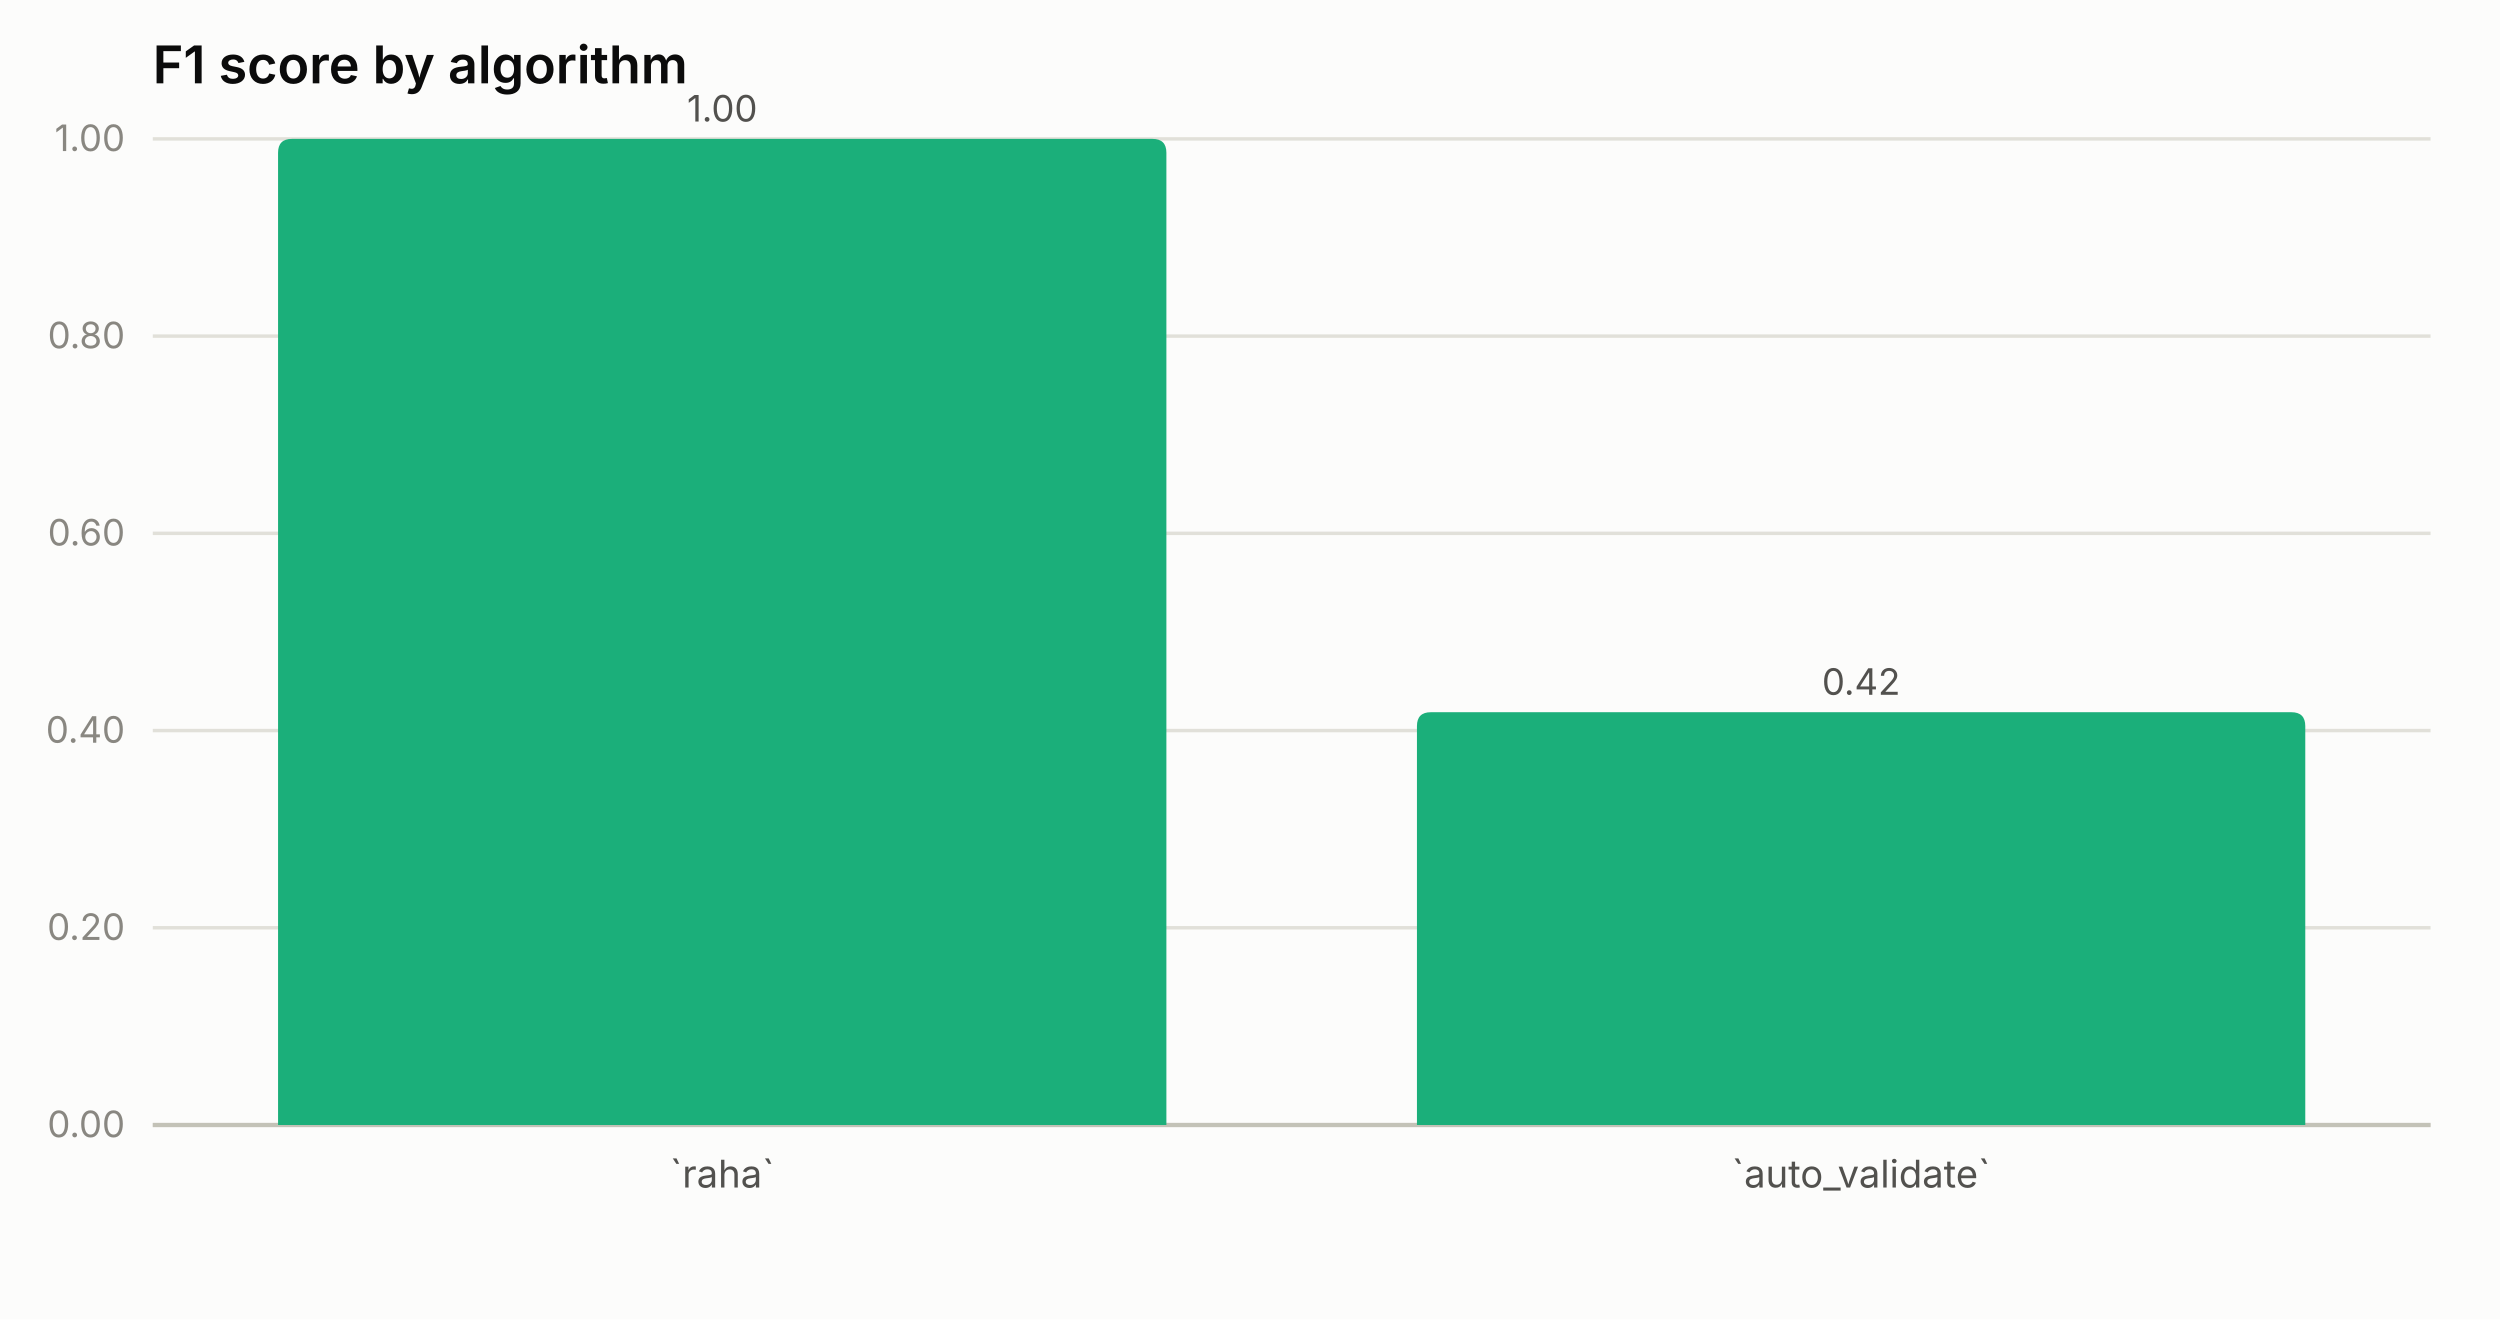
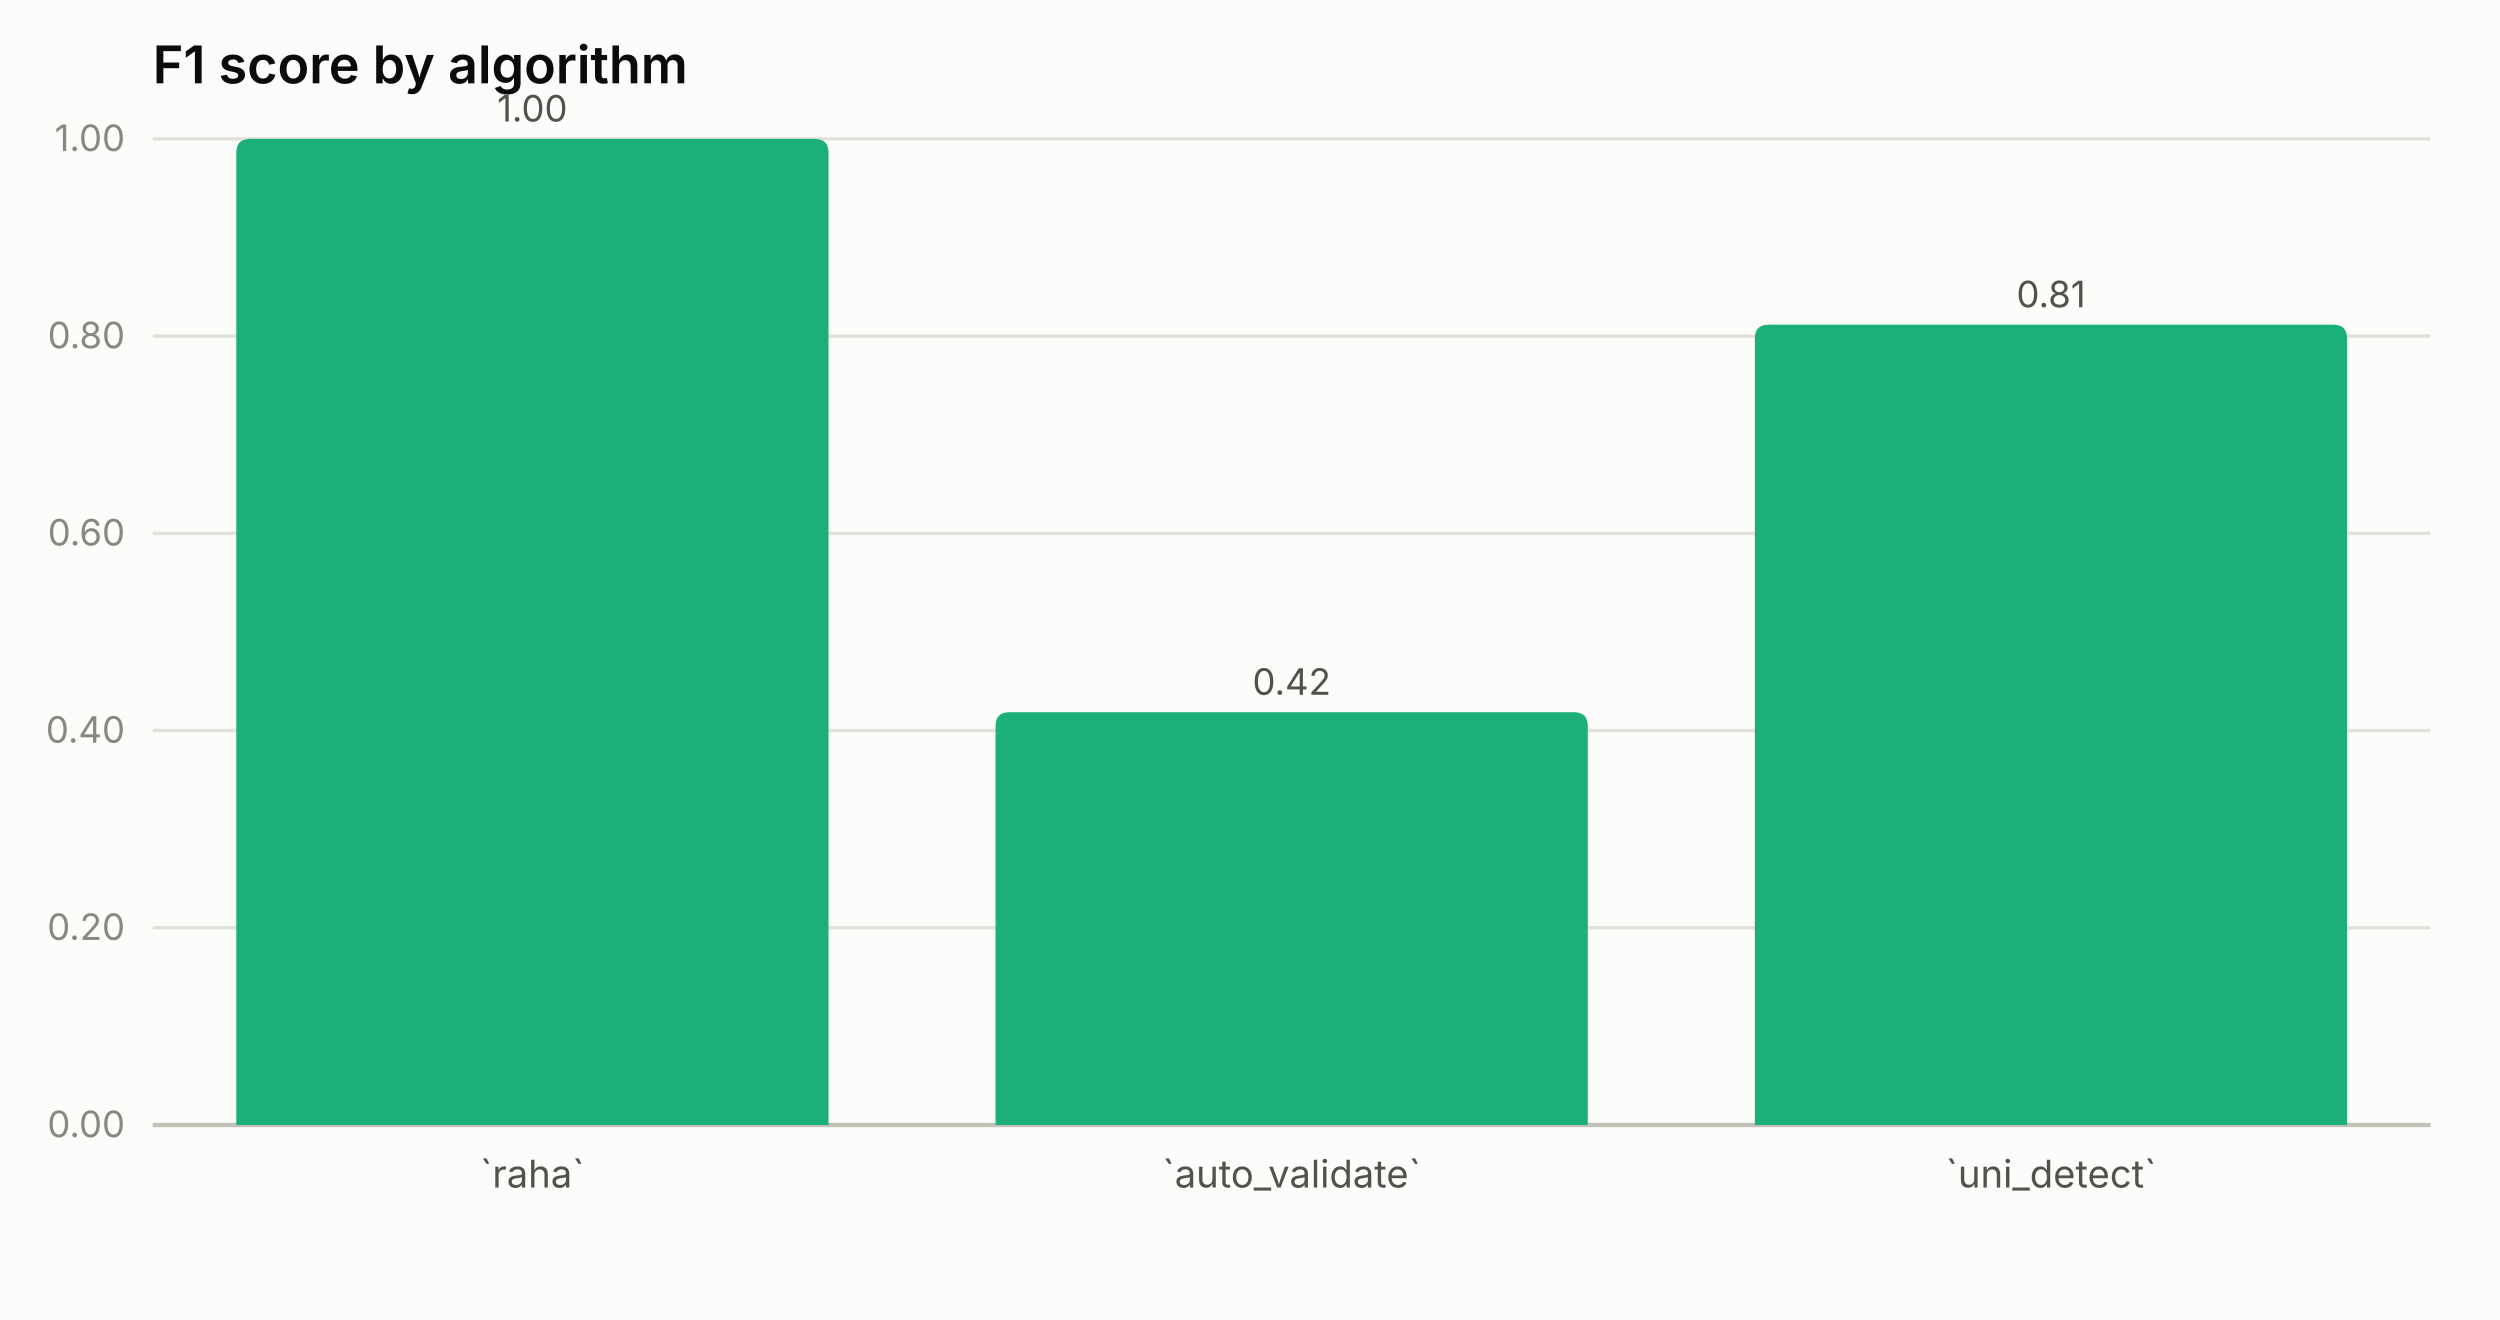
<svg xmlns="http://www.w3.org/2000/svg" viewBox="0 0 720 380" font-family="system-ui, -apple-system, 'Segoe UI', sans-serif" role="img" aria-label="F1 score by algorithm">
  <rect x="0" y="0" width="720" height="380" fill="#fcfcfb" />
  <text x="44" y="24" font-size="15" font-weight="600" fill="#0b0b0b">F1 score by algorithm</text>
  <line x1="44" y1="324.0" x2="700" y2="324.0" stroke="#e1e0d9" stroke-width="1" />
  <text x="36" y="327.5" font-size="10.5" fill="#898781" text-anchor="end">0.00</text>
  <line x1="44" y1="267.2" x2="700" y2="267.2" stroke="#e1e0d9" stroke-width="1" />
  <text x="36" y="270.7" font-size="10.5" fill="#898781" text-anchor="end">0.20</text>
  <line x1="44" y1="210.4" x2="700" y2="210.4" stroke="#e1e0d9" stroke-width="1" />
  <text x="36" y="213.9" font-size="10.5" fill="#898781" text-anchor="end">0.40</text>
  <line x1="44" y1="153.6" x2="700" y2="153.6" stroke="#e1e0d9" stroke-width="1" />
  <text x="36" y="157.1" font-size="10.5" fill="#898781" text-anchor="end">0.60</text>
  <line x1="44" y1="96.8" x2="700" y2="96.8" stroke="#e1e0d9" stroke-width="1" />
  <text x="36" y="100.3" font-size="10.5" fill="#898781" text-anchor="end">0.80</text>
  <line x1="44" y1="40.0" x2="700" y2="40.0" stroke="#e1e0d9" stroke-width="1" />
  <text x="36" y="43.5" font-size="10.5" fill="#898781" text-anchor="end">1.00</text>
  <line x1="44" y1="324.0" x2="700" y2="324.0" stroke="#c3c2b7" stroke-width="1.25" />
-   <path d="M 80.08,44.0 Q 80.08,40.0 84.08,40.0 L 331.92,40.0 Q 335.92,40.0 335.92,44.0 L 335.92,324.0 L 80.08,324.0 Z" fill="#1baf7a" />
-   <text x="208.0" y="35.0" font-size="10.5" fill="#52514e" text-anchor="middle">1.00</text>
-   <text x="208.0" y="342.0" font-size="11" fill="#52514e" text-anchor="middle">`raha`</text>
-   <path d="M 408.08,209.118 Q 408.08,205.118 412.08,205.118 L 659.92,205.118 Q 663.92,205.118 663.92,209.118 L 663.92,324.0 L 408.08,324.0 Z" fill="#1baf7a" />
-   <text x="536.0" y="200.1" font-size="10.5" fill="#52514e" text-anchor="middle">0.42</text>
-   <text x="536.0" y="342.0" font-size="11" fill="#52514e" text-anchor="middle">`auto_validate`</text>
+   <path d="M 68.053,44.0 Q 68.053,40.0 72.053,40.0 L 234.613,40.0 Q 238.613,40.0 238.613,44.0 L 238.613,324.0 L 68.053,324.0 Z" fill="#1baf7a" />
+   <text x="153.3" y="35.0" font-size="10.5" fill="#52514e" text-anchor="middle">1.00</text>
+   <text x="153.3" y="342.0" font-size="11" fill="#52514e" text-anchor="middle">`raha`</text>
+   <path d="M 286.72,209.118 Q 286.72,205.118 290.72,205.118 L 453.28,205.118 Q 457.28,205.118 457.28,209.118 L 457.28,324.0 L 286.72,324.0 Z" fill="#1baf7a" />
+   <text x="372.0" y="200.1" font-size="10.5" fill="#52514e" text-anchor="middle">0.42</text>
+   <text x="372.0" y="342.0" font-size="11" fill="#52514e" text-anchor="middle">`auto_validate`</text>
+   <path d="M 505.387,97.506 Q 505.387,93.506 509.387,93.506 L 671.947,93.506 Q 675.947,93.506 675.947,97.506 L 675.947,324.0 L 505.387,324.0 Z" fill="#1baf7a" />
+   <text x="590.7" y="88.5" font-size="10.5" fill="#52514e" text-anchor="middle">0.81</text>
+   <text x="590.7" y="342.0" font-size="11" fill="#52514e" text-anchor="middle">`uni_detect`</text>
</svg>
